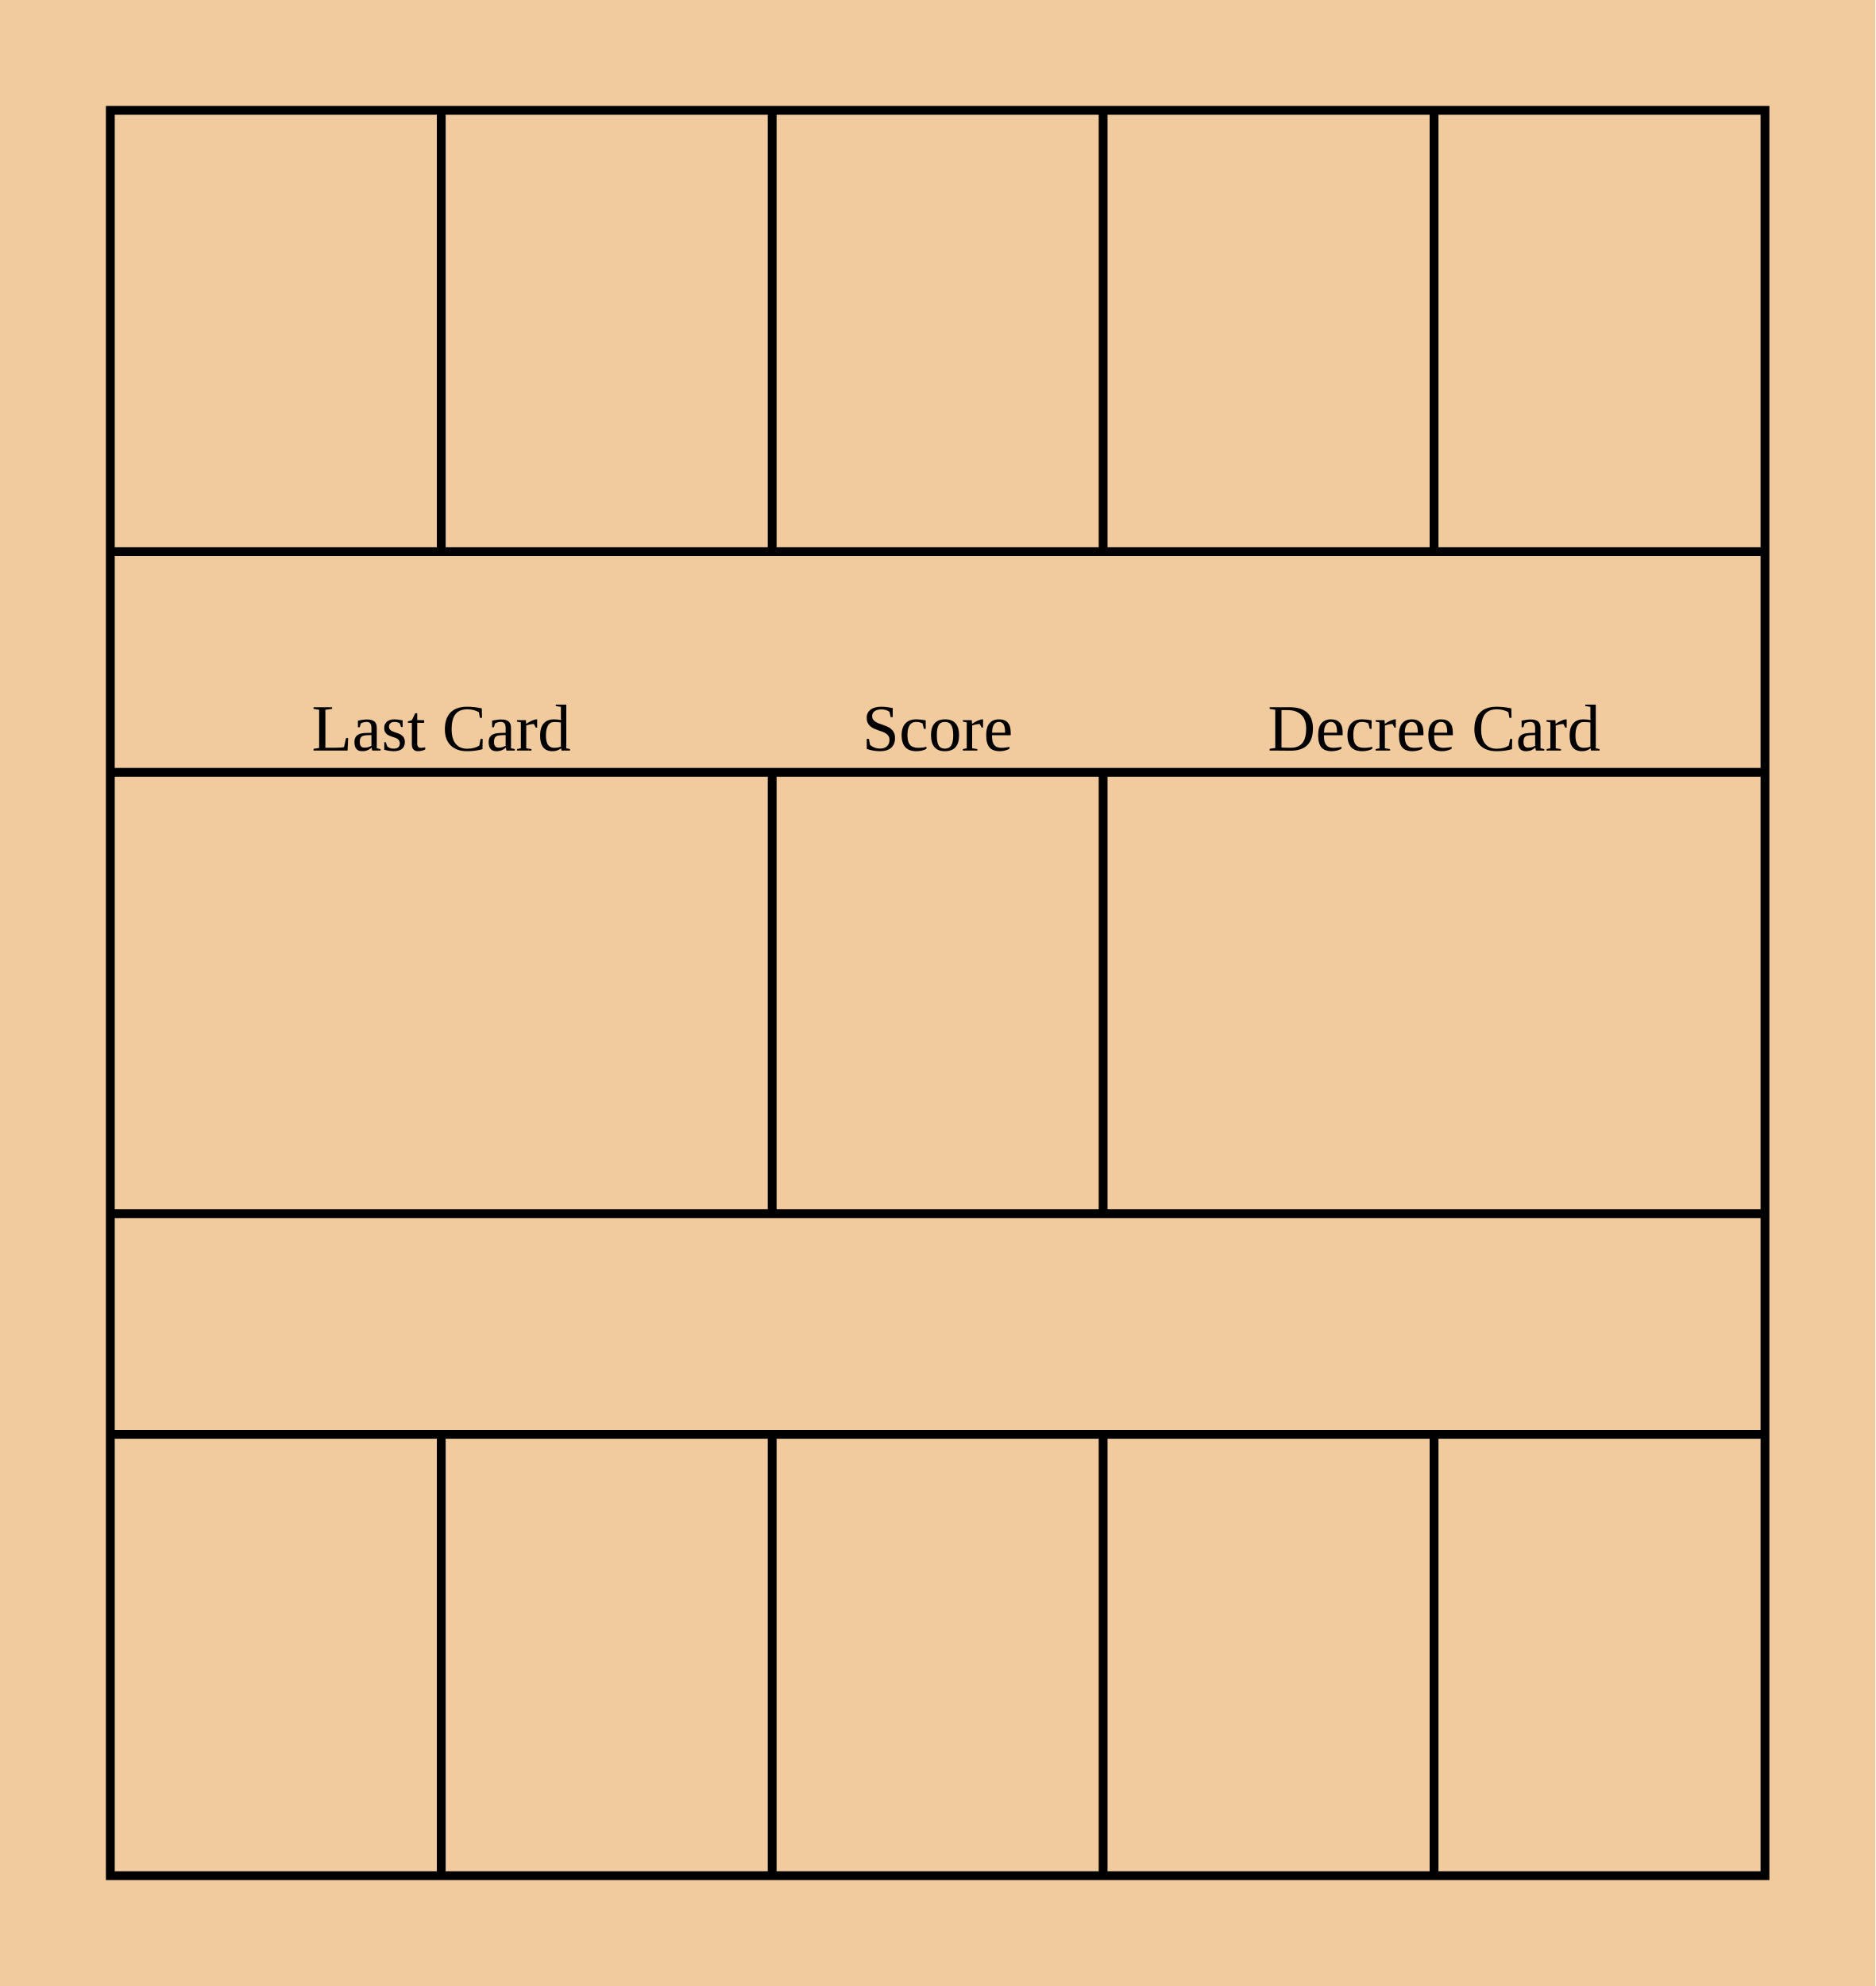
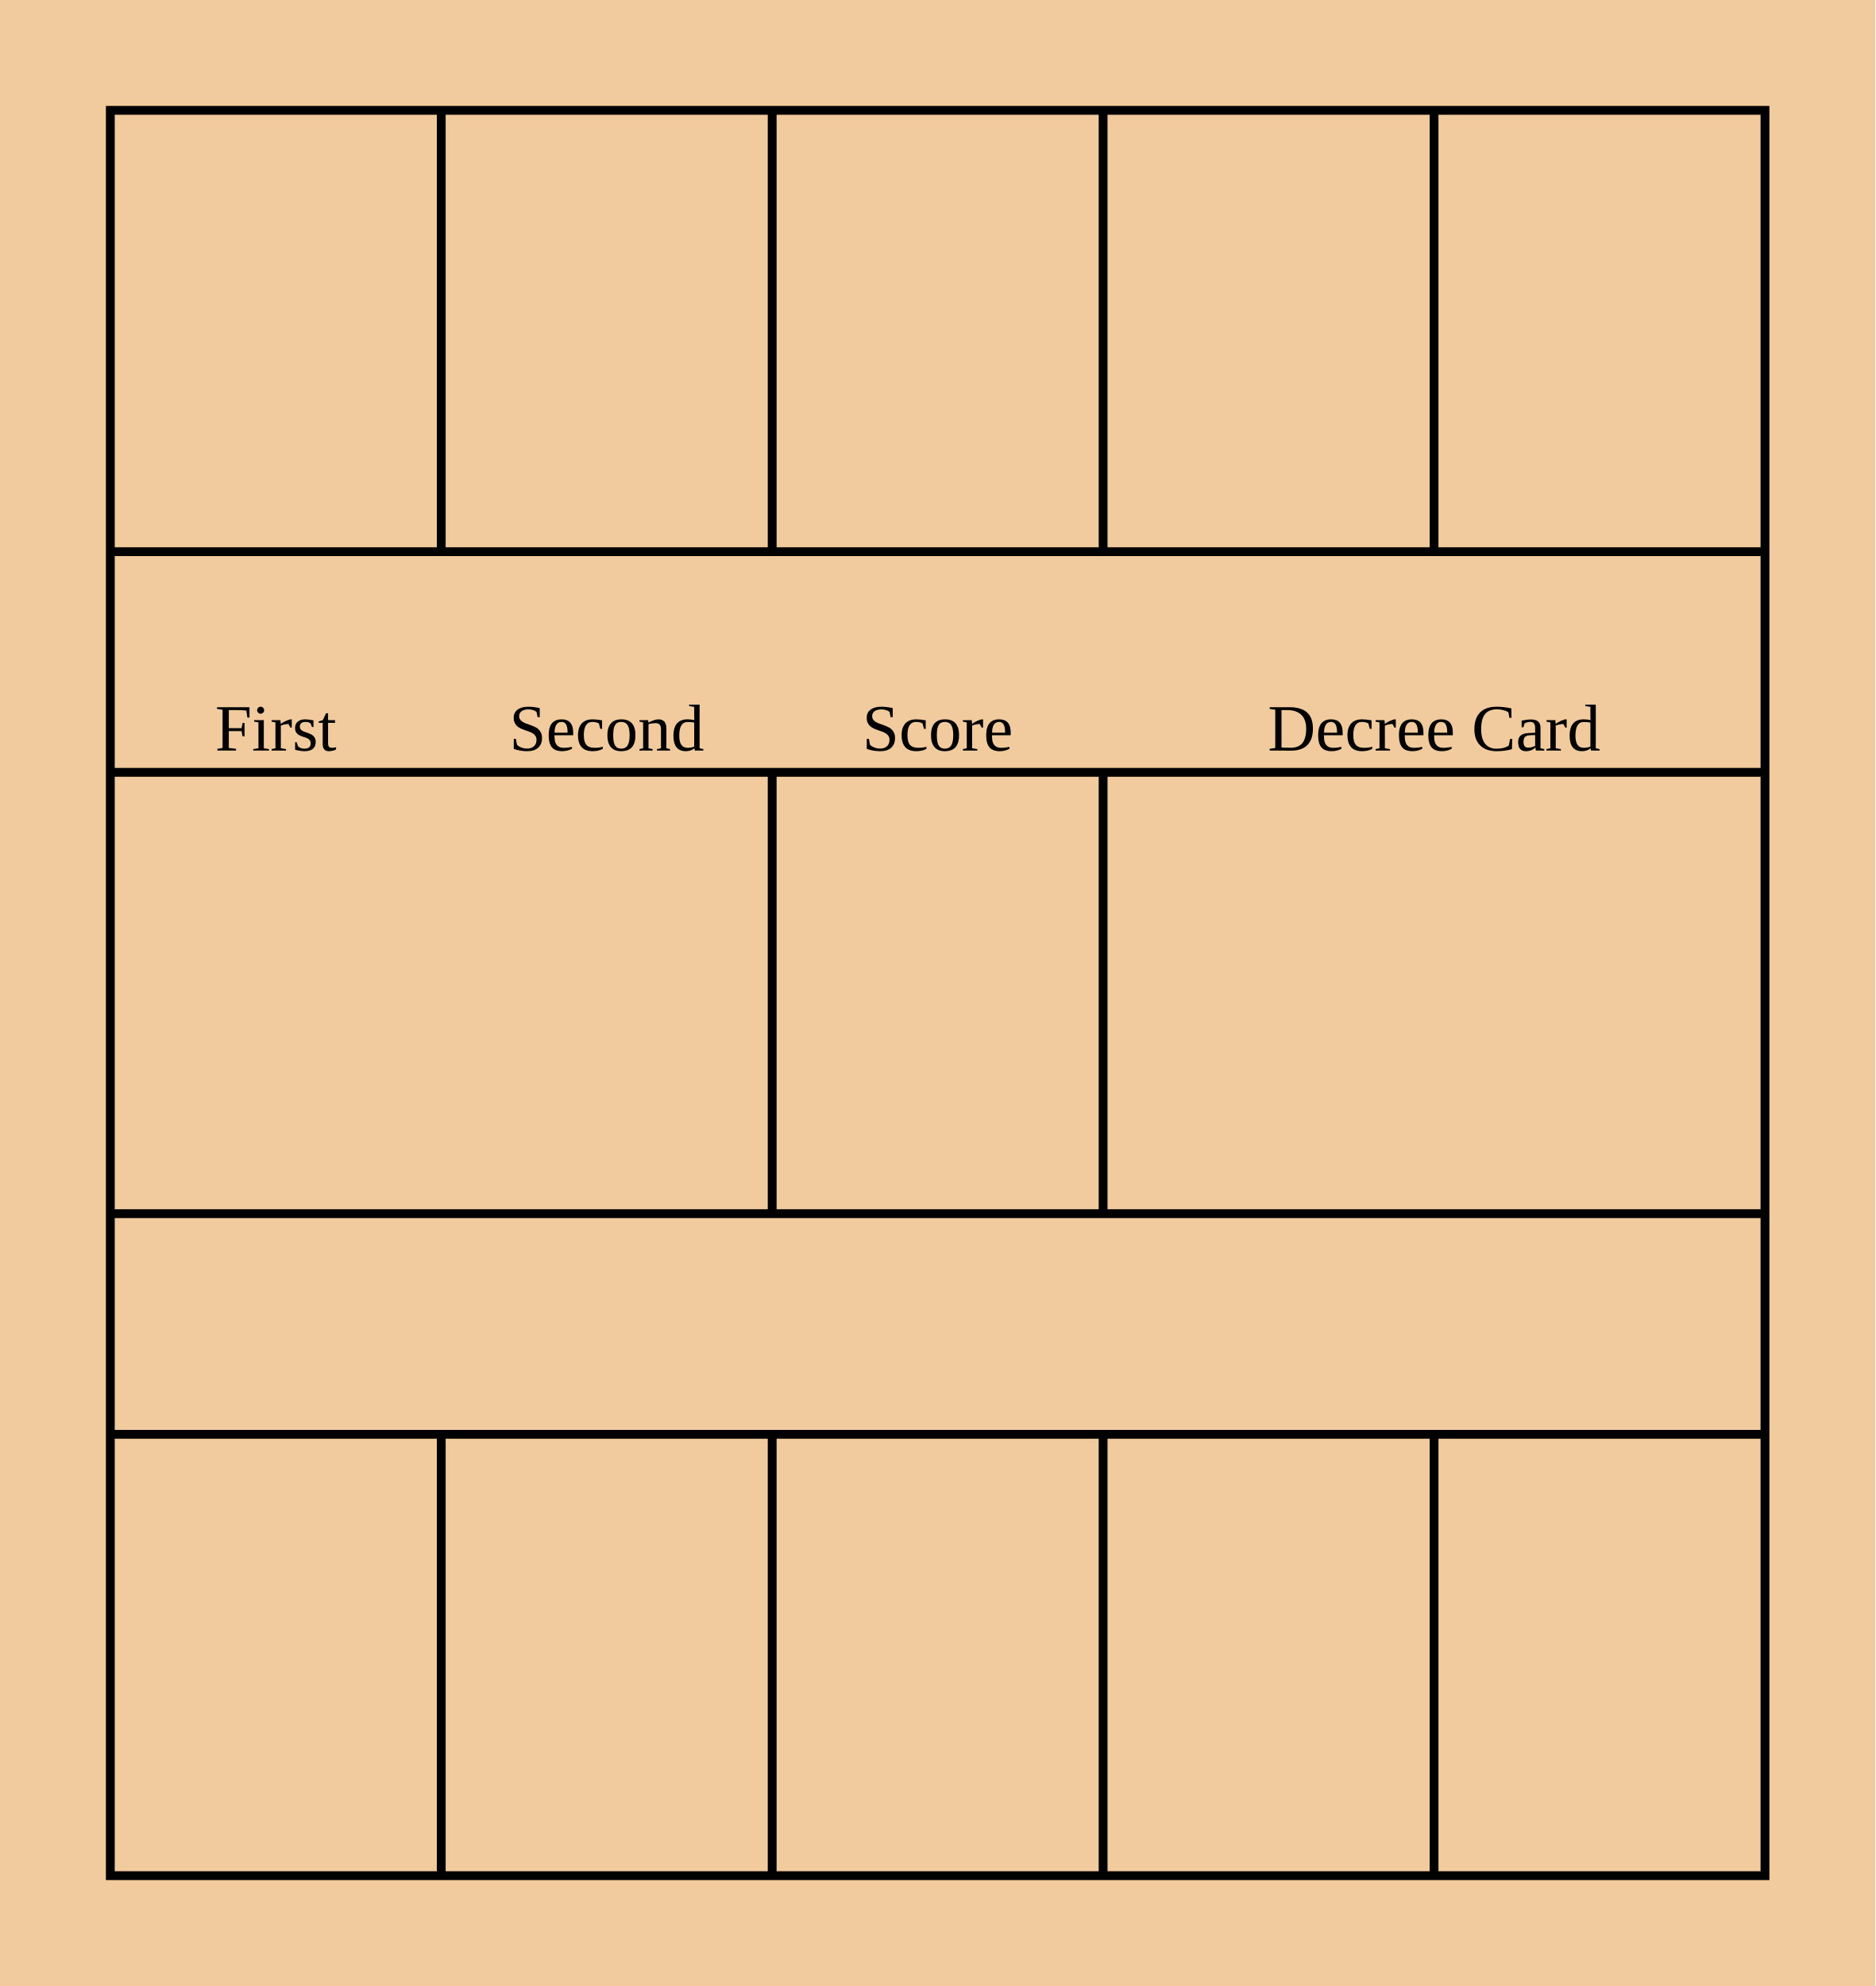
<svg xmlns="http://www.w3.org/2000/svg" viewBox="0 0 850 900">
  <rect x="0" y="0" width="850" height="900" fill="#f1cb9d" />
  <rect x="50" y="50" width="750" height="800" fill="#f1cb9d" stroke="black" stroke-width="4" />
  <line x1="50" y1="250" x2="800" y2="250" stroke="black" stroke-width="4" />
  <line x1="50" y1="650" x2="800" y2="650" stroke="black" stroke-width="4" />
  <line x1="50" y1="350" x2="800" y2="350" stroke="black" stroke-width="4" />
  <line x1="50" y1="550" x2="800" y2="550" stroke="black" stroke-width="4" />
  <line x1="200" y1="50" x2="200" y2="250" stroke="black" stroke-width="4" />
  <line x1="200" y1="650" x2="200" y2="850" stroke="black" stroke-width="4" />
  <line x1="350" y1="50" x2="350" y2="250" stroke="black" stroke-width="4" />
  <line x1="350" y1="350" x2="350" y2="550" stroke="black" stroke-width="4" />
  <line x1="350" y1="650" x2="350" y2="850" stroke="black" stroke-width="4" />
  <line x1="500" y1="50" x2="500" y2="250" stroke="black" stroke-width="4" />
  <line x1="500" y1="350" x2="500" y2="550" stroke="black" stroke-width="4" />
  <line x1="500" y1="650" x2="500" y2="850" stroke="black" stroke-width="4" />
  <line x1="650" y1="50" x2="650" y2="250" stroke="black" stroke-width="4" />
  <line x1="650" y1="650" x2="650" y2="850" stroke="black" stroke-width="4" />
-   <text x="200" y="330" font-size="30" text-anchor="middle" dominant-baseline="central" fill="#000000">Last Card</text>
+   <text x="125" y="330" font-size="30" text-anchor="middle" dominant-baseline="central" fill="#000000">First</text>
+   <text x="275" y="330" font-size="30" text-anchor="middle" dominant-baseline="central" fill="#000000">Second</text>
  <text x="650" y="330" font-size="30" text-anchor="middle" dominant-baseline="central" fill="#000000">Decree Card</text>
  <text x="425" y="330" font-size="30" text-anchor="middle" dominant-baseline="central" fill="#000000">Score</text>
</svg>
